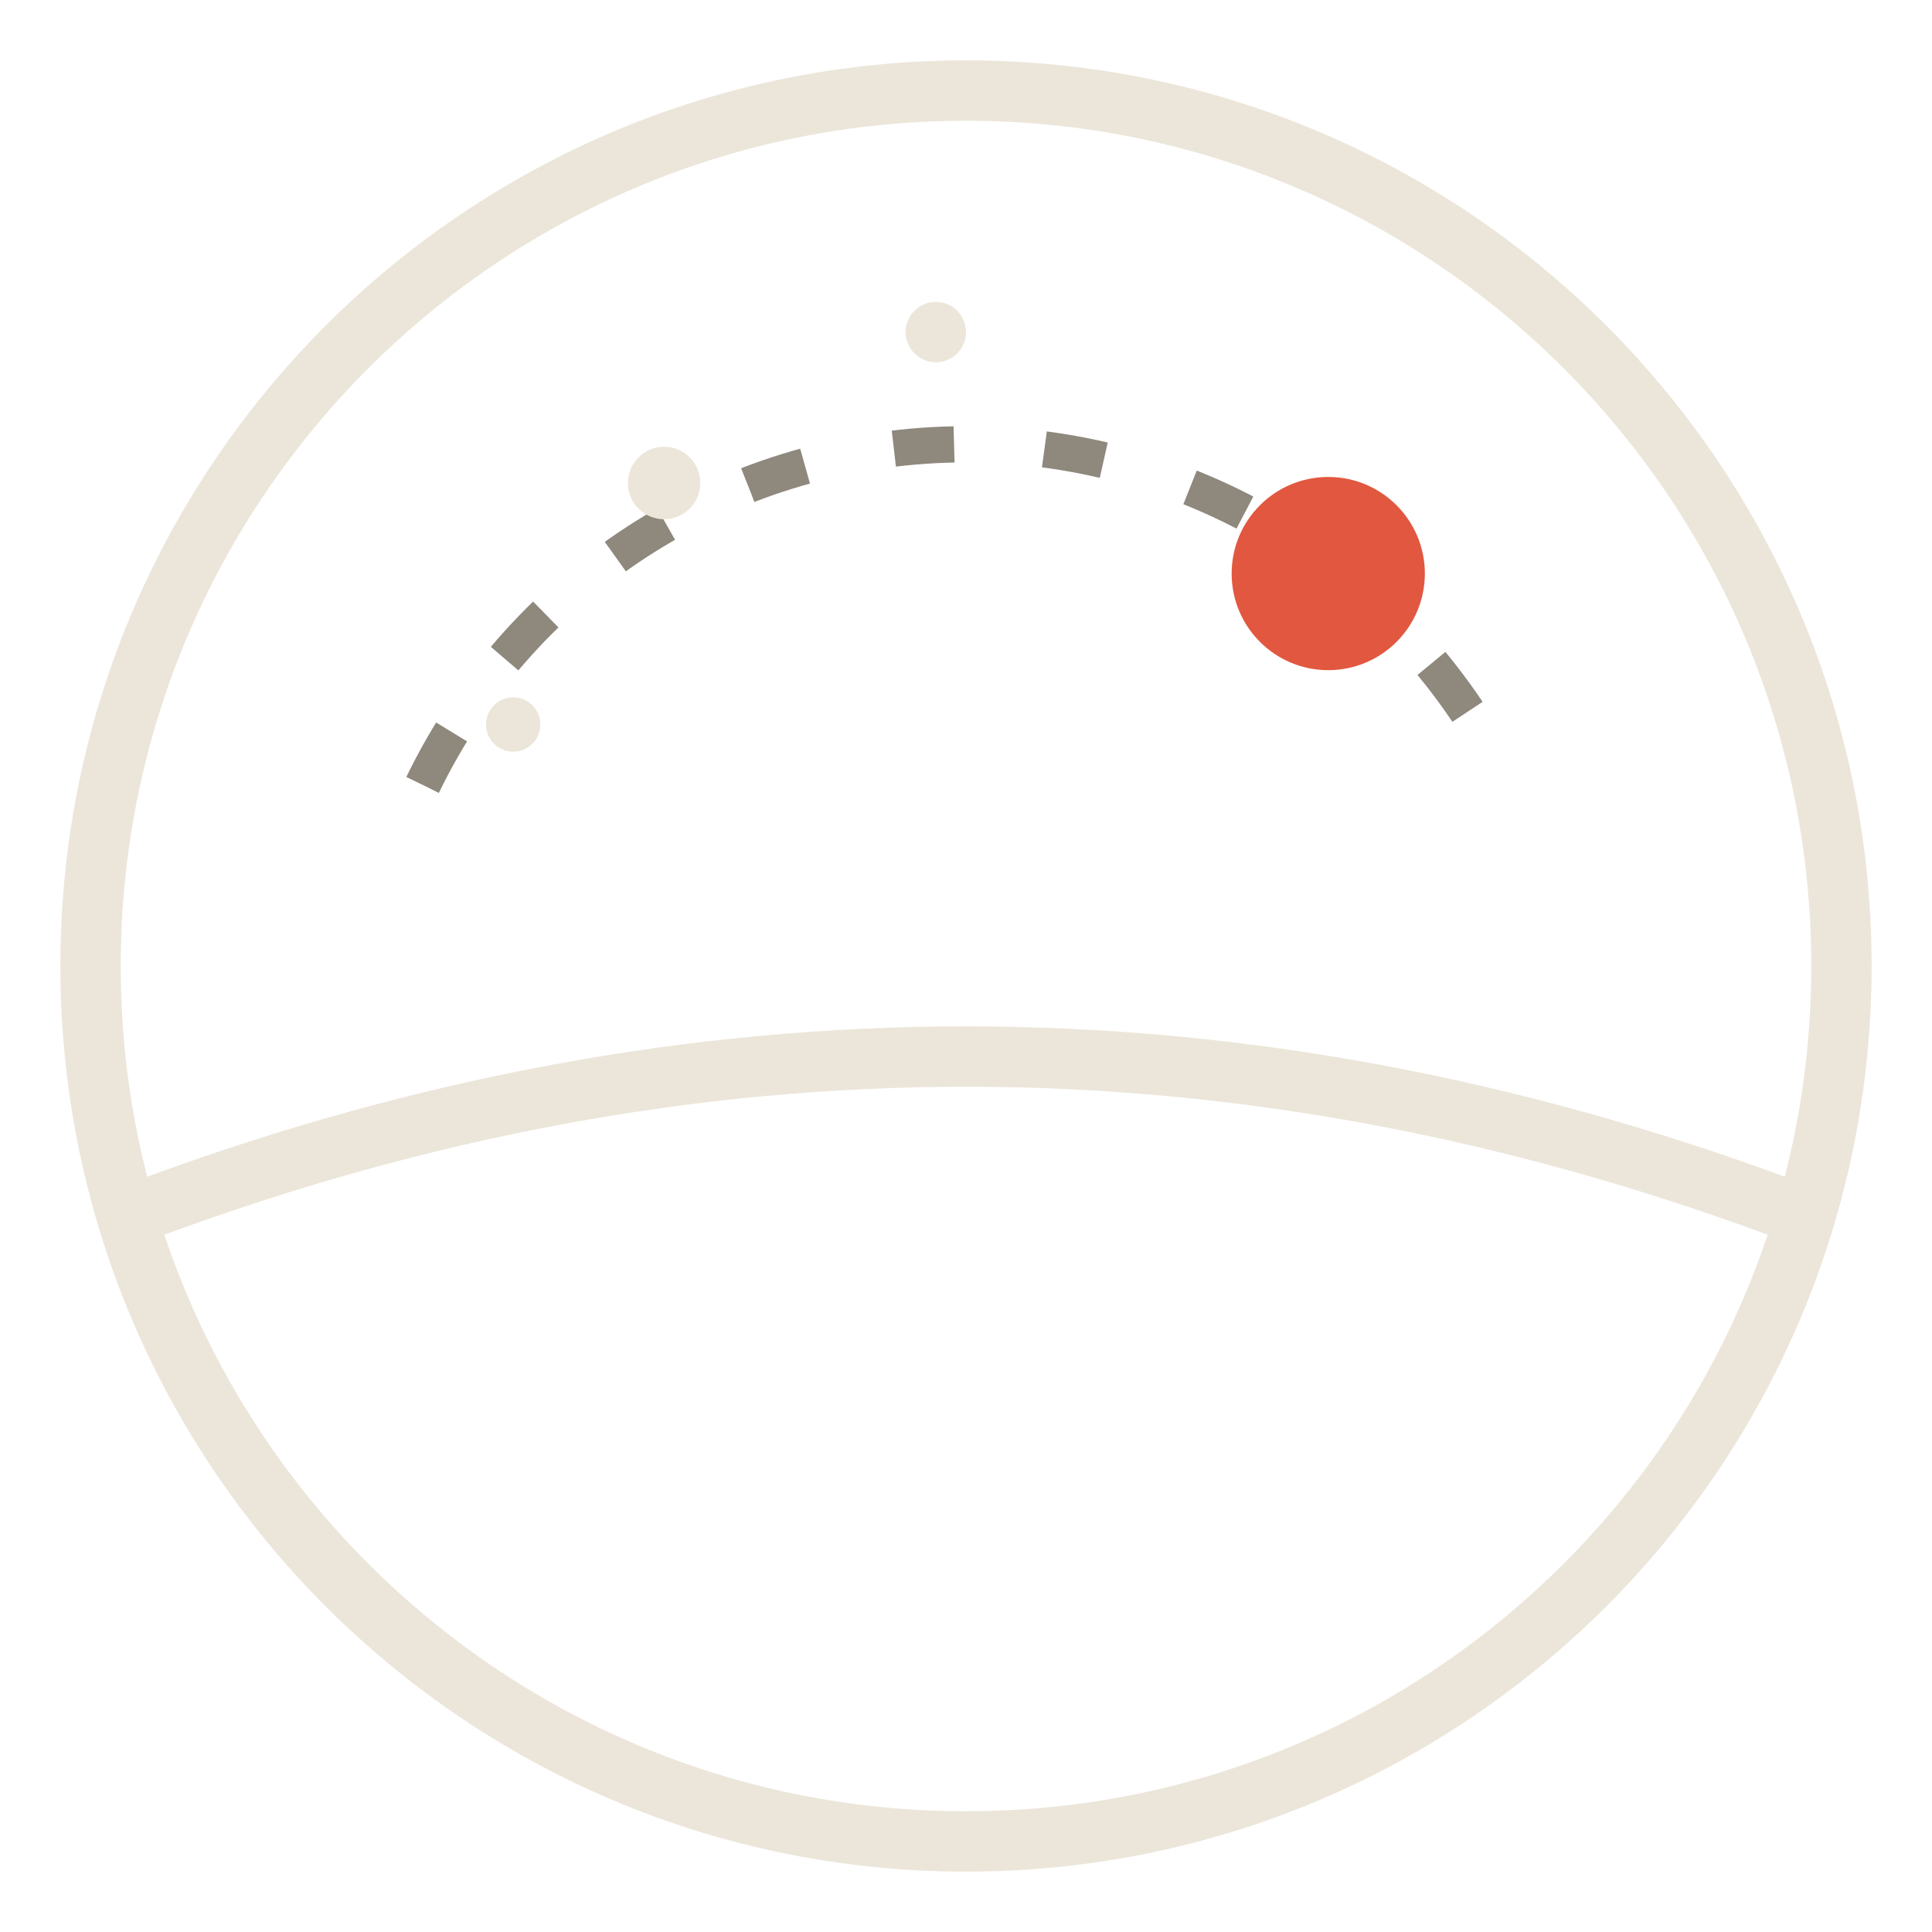
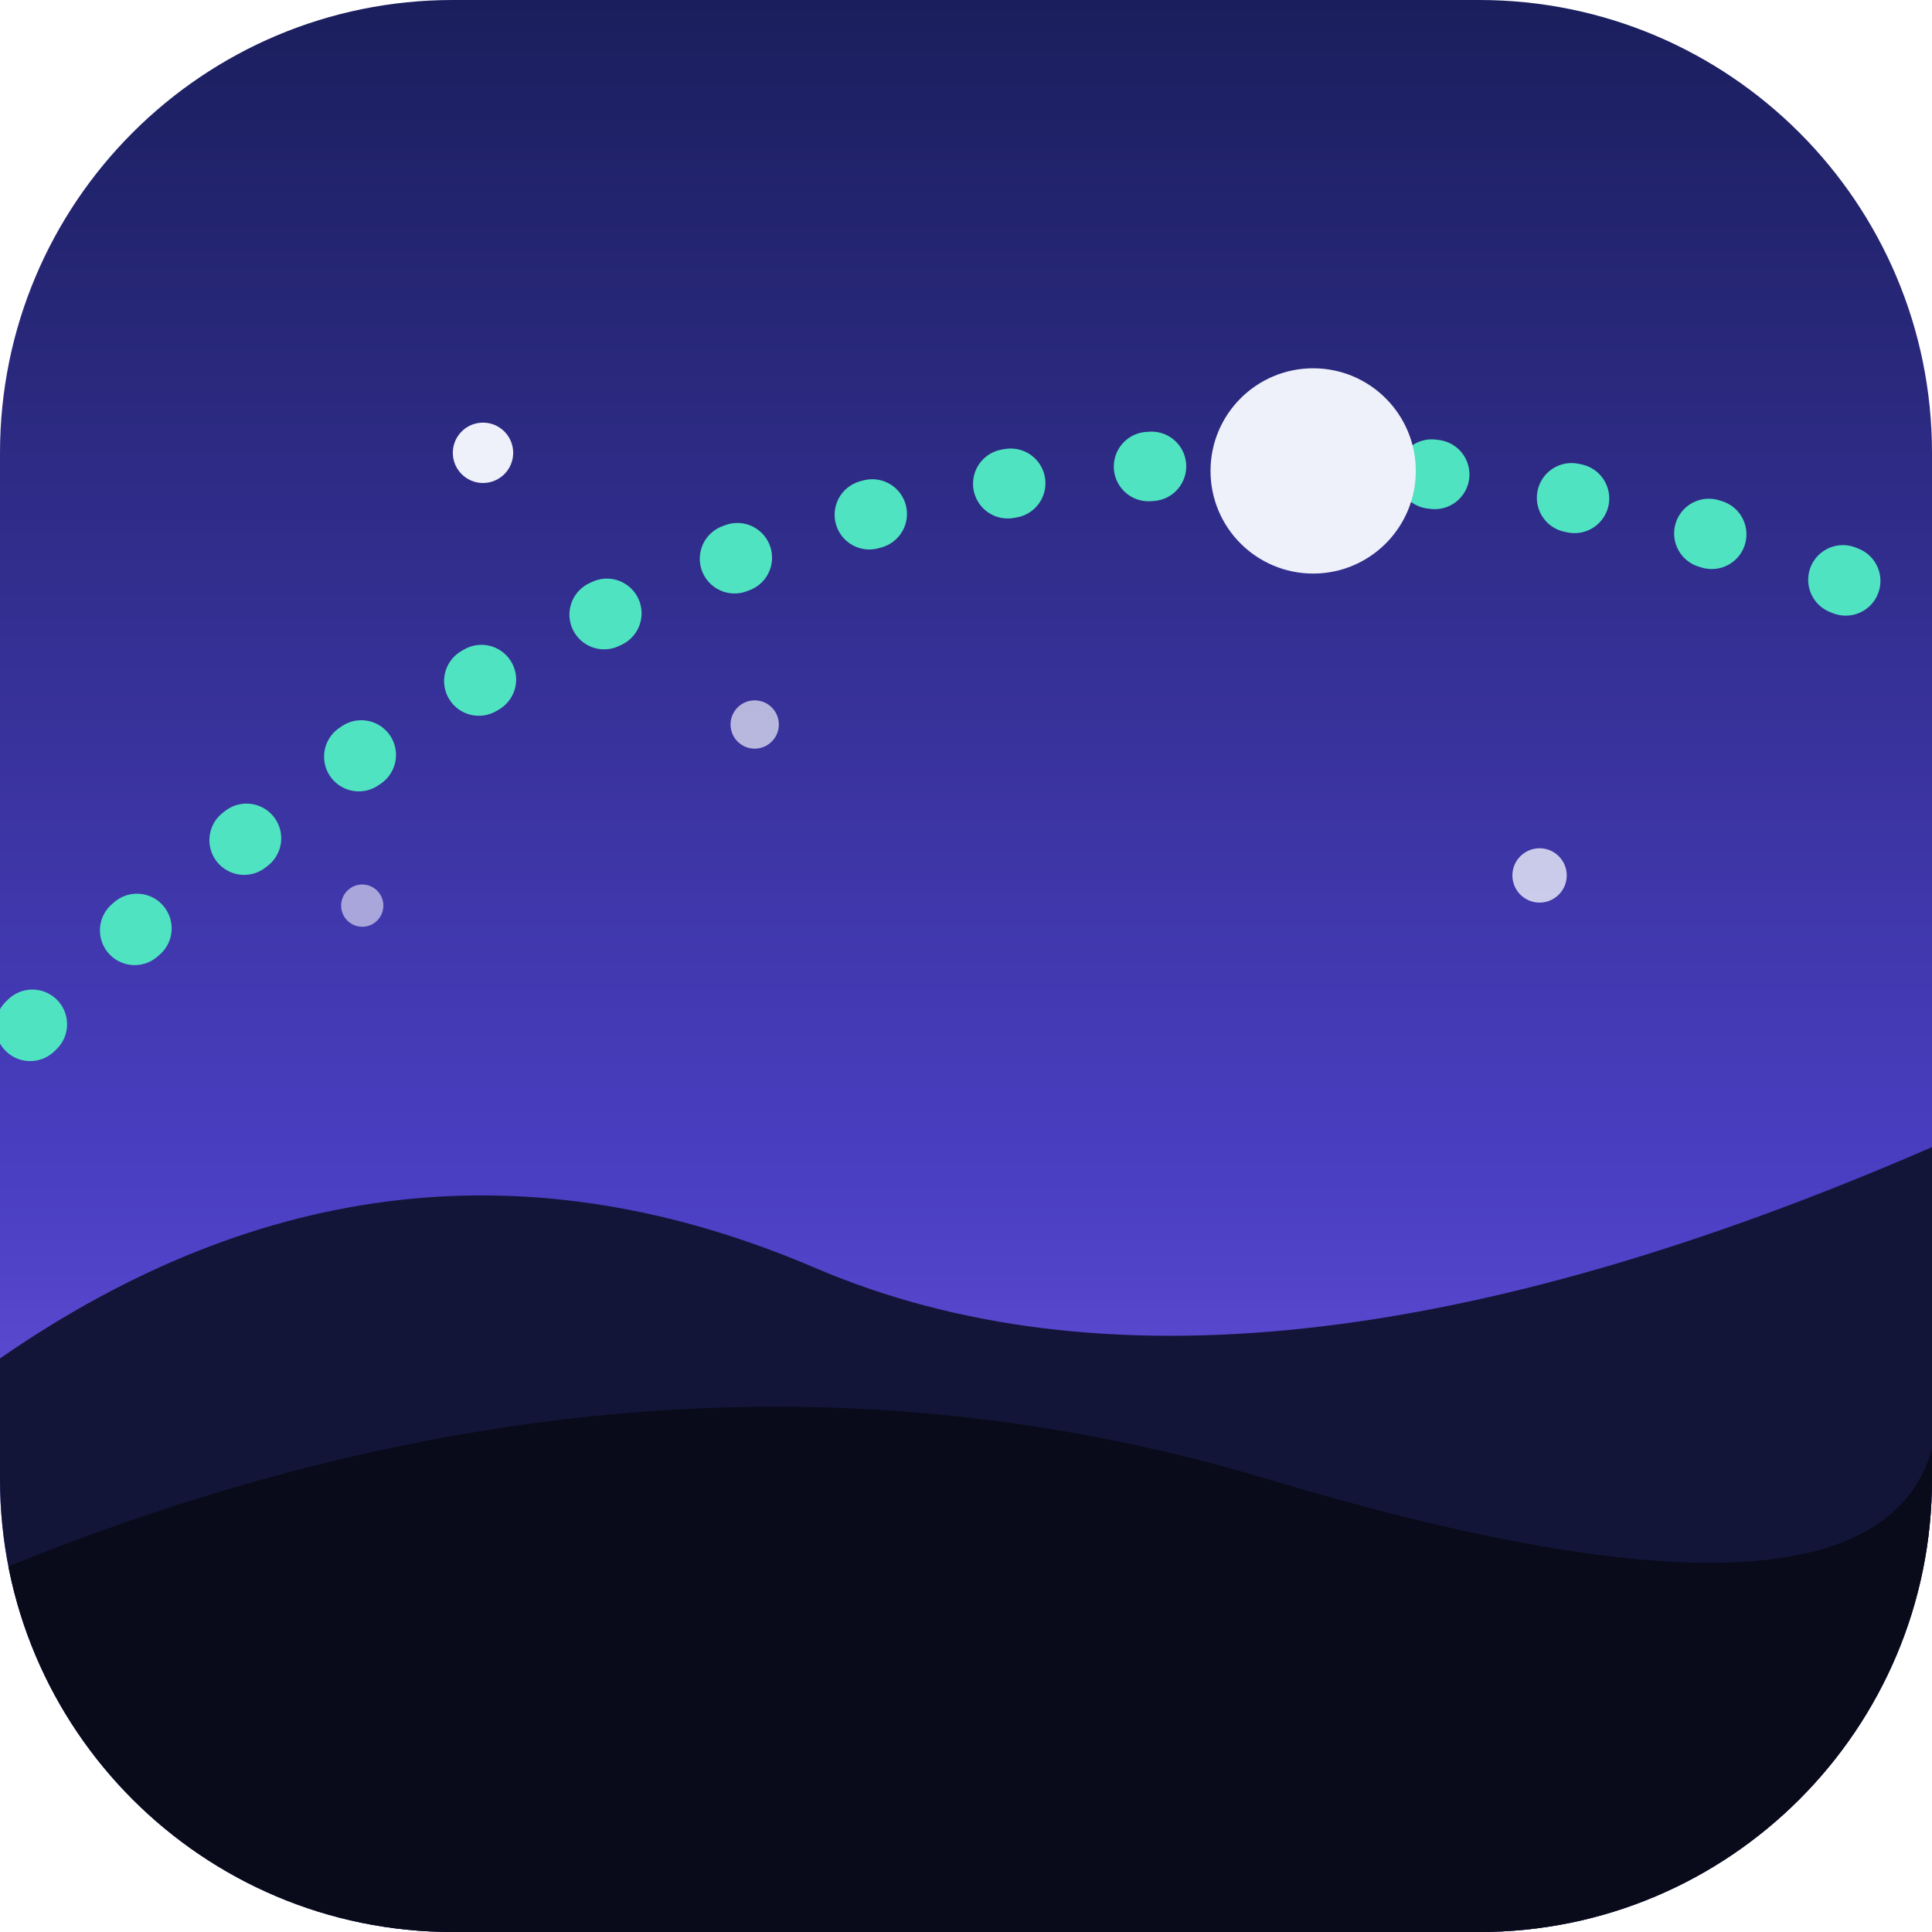
- <svg xmlns="http://www.w3.org/2000/svg" viewBox="0 0 64 64" fill="none">
-   <circle cx="32" cy="32" r="29" stroke="#ECE6DA" stroke-width="2" />
-   <path d="M5 40 Q32 30 59 40" stroke="#ECE6DA" stroke-width="2" />
-   <path d="M14 26 A20 20 0 0 1 50 26" stroke="#8E887D" stroke-width="1.2" stroke-dasharray="2 3" />
-   <circle cx="44" cy="19" r="3.2" fill="#E2573F" />
-   <circle cx="22" cy="16" r="1.2" fill="#ECE6DA" />
-   <circle cx="31" cy="11" r="1" fill="#ECE6DA" />
-   <circle cx="17" cy="24" r=".9" fill="#ECE6DA" />
+ <svg xmlns="http://www.w3.org/2000/svg" viewBox="0 0 64 64" role="img" aria-label="Space Commons">
+   <defs>
+     <linearGradient id="scw-sky" x1="0" y1="0" x2="0" y2="1">
+       <stop offset="0" stop-color="#1A1E5C" />
+       <stop offset=".62" stop-color="#4B3FC4" />
+       <stop offset="1" stop-color="#8B6CF2" />
+     </linearGradient>
+     <clipPath id="scw-win">
+       <rect x="0" y="0" width="64" height="64" rx="15" />
+     </clipPath>
+   </defs>
+   <g clip-path="url(#scw-win)">
+     <rect width="64" height="64" fill="url(#scw-sky)" />
+     <g fill="#EEF0FA">
+       <circle cx="16" cy="15" r="1" />
+       <circle cx="25" cy="24" r=".8" opacity=".7" />
+       <circle cx="51" cy="29" r=".9" opacity=".8" />
+       <circle cx="12" cy="30" r=".7" opacity=".6" />
+     </g>
+     <path d="M1 34 Q30 6 63 20" fill="none" stroke="#4FE3C1" stroke-width="2.3" stroke-dasharray=".1 4.6" stroke-linecap="round" />
+     <circle cx="43.5" cy="15.6" r="3.4" fill="#EEF0FA" />
+     <path d="M0 45 Q13 36 27 42 T64 38 V64 H0Z" fill="#121538" />
+     <path d="M0 52 Q22 43 42 49 T64 48 V64 H0Z" fill="#090B1A" />
+   </g>
</svg>
